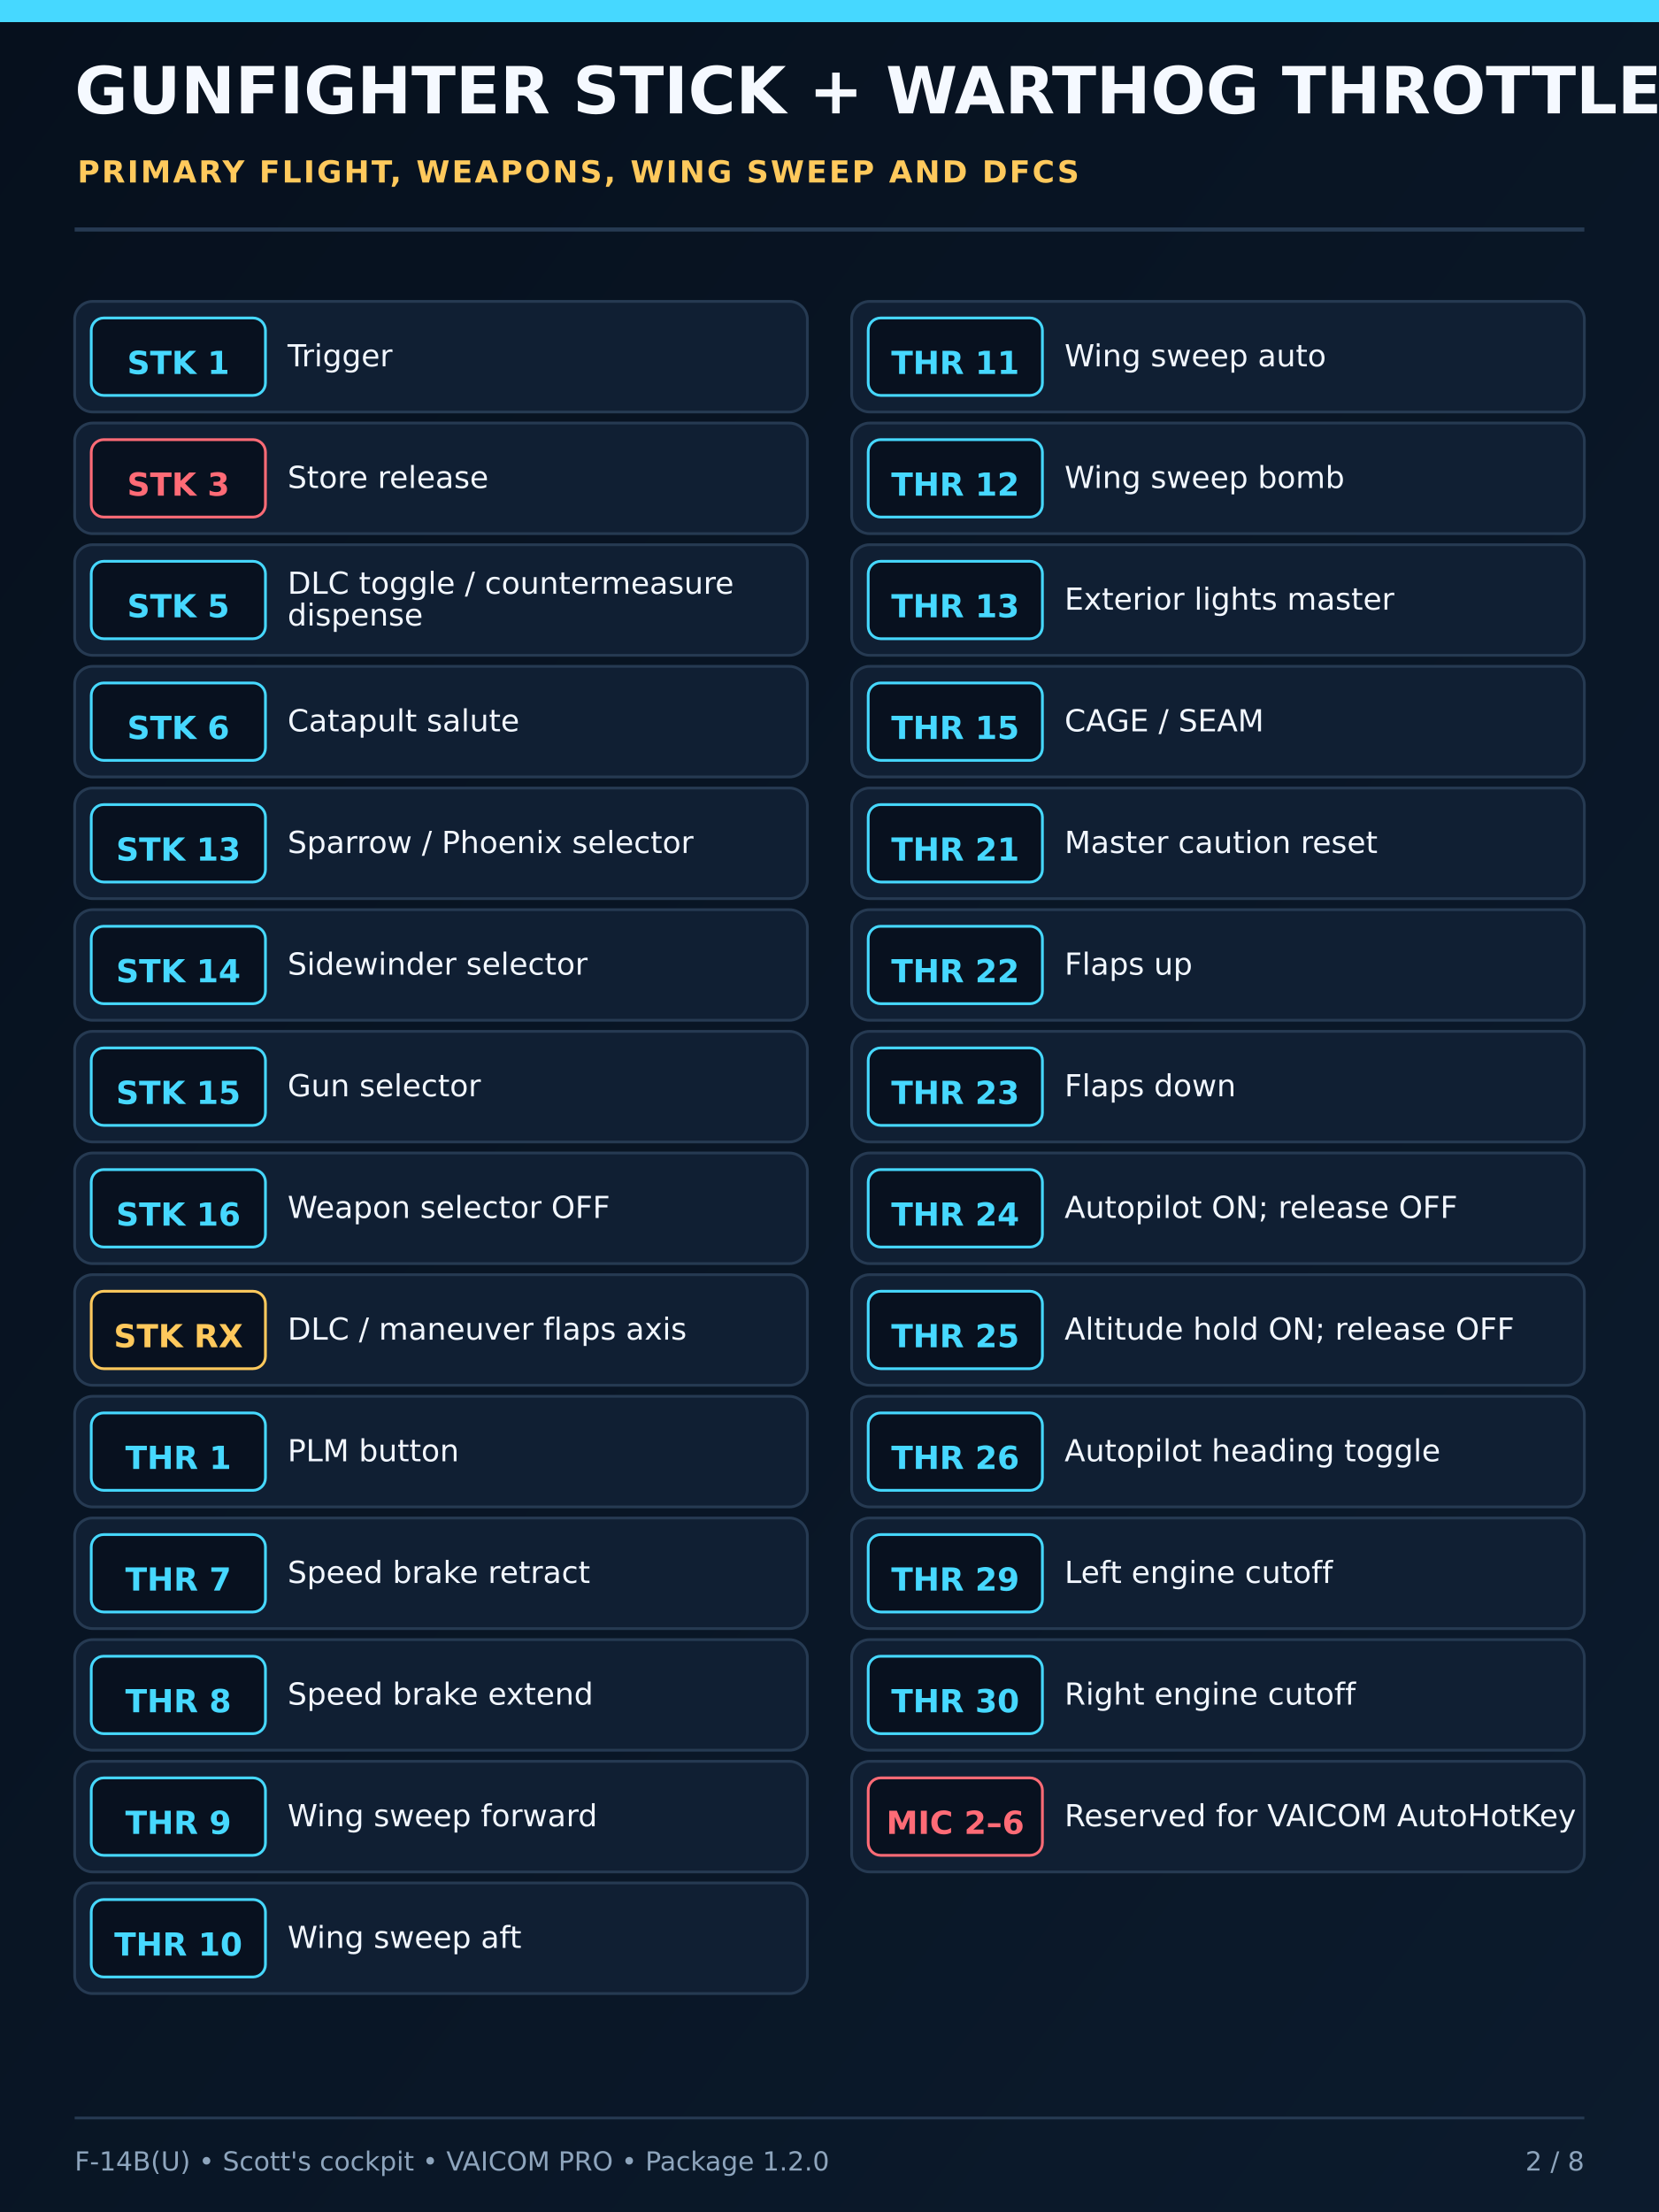
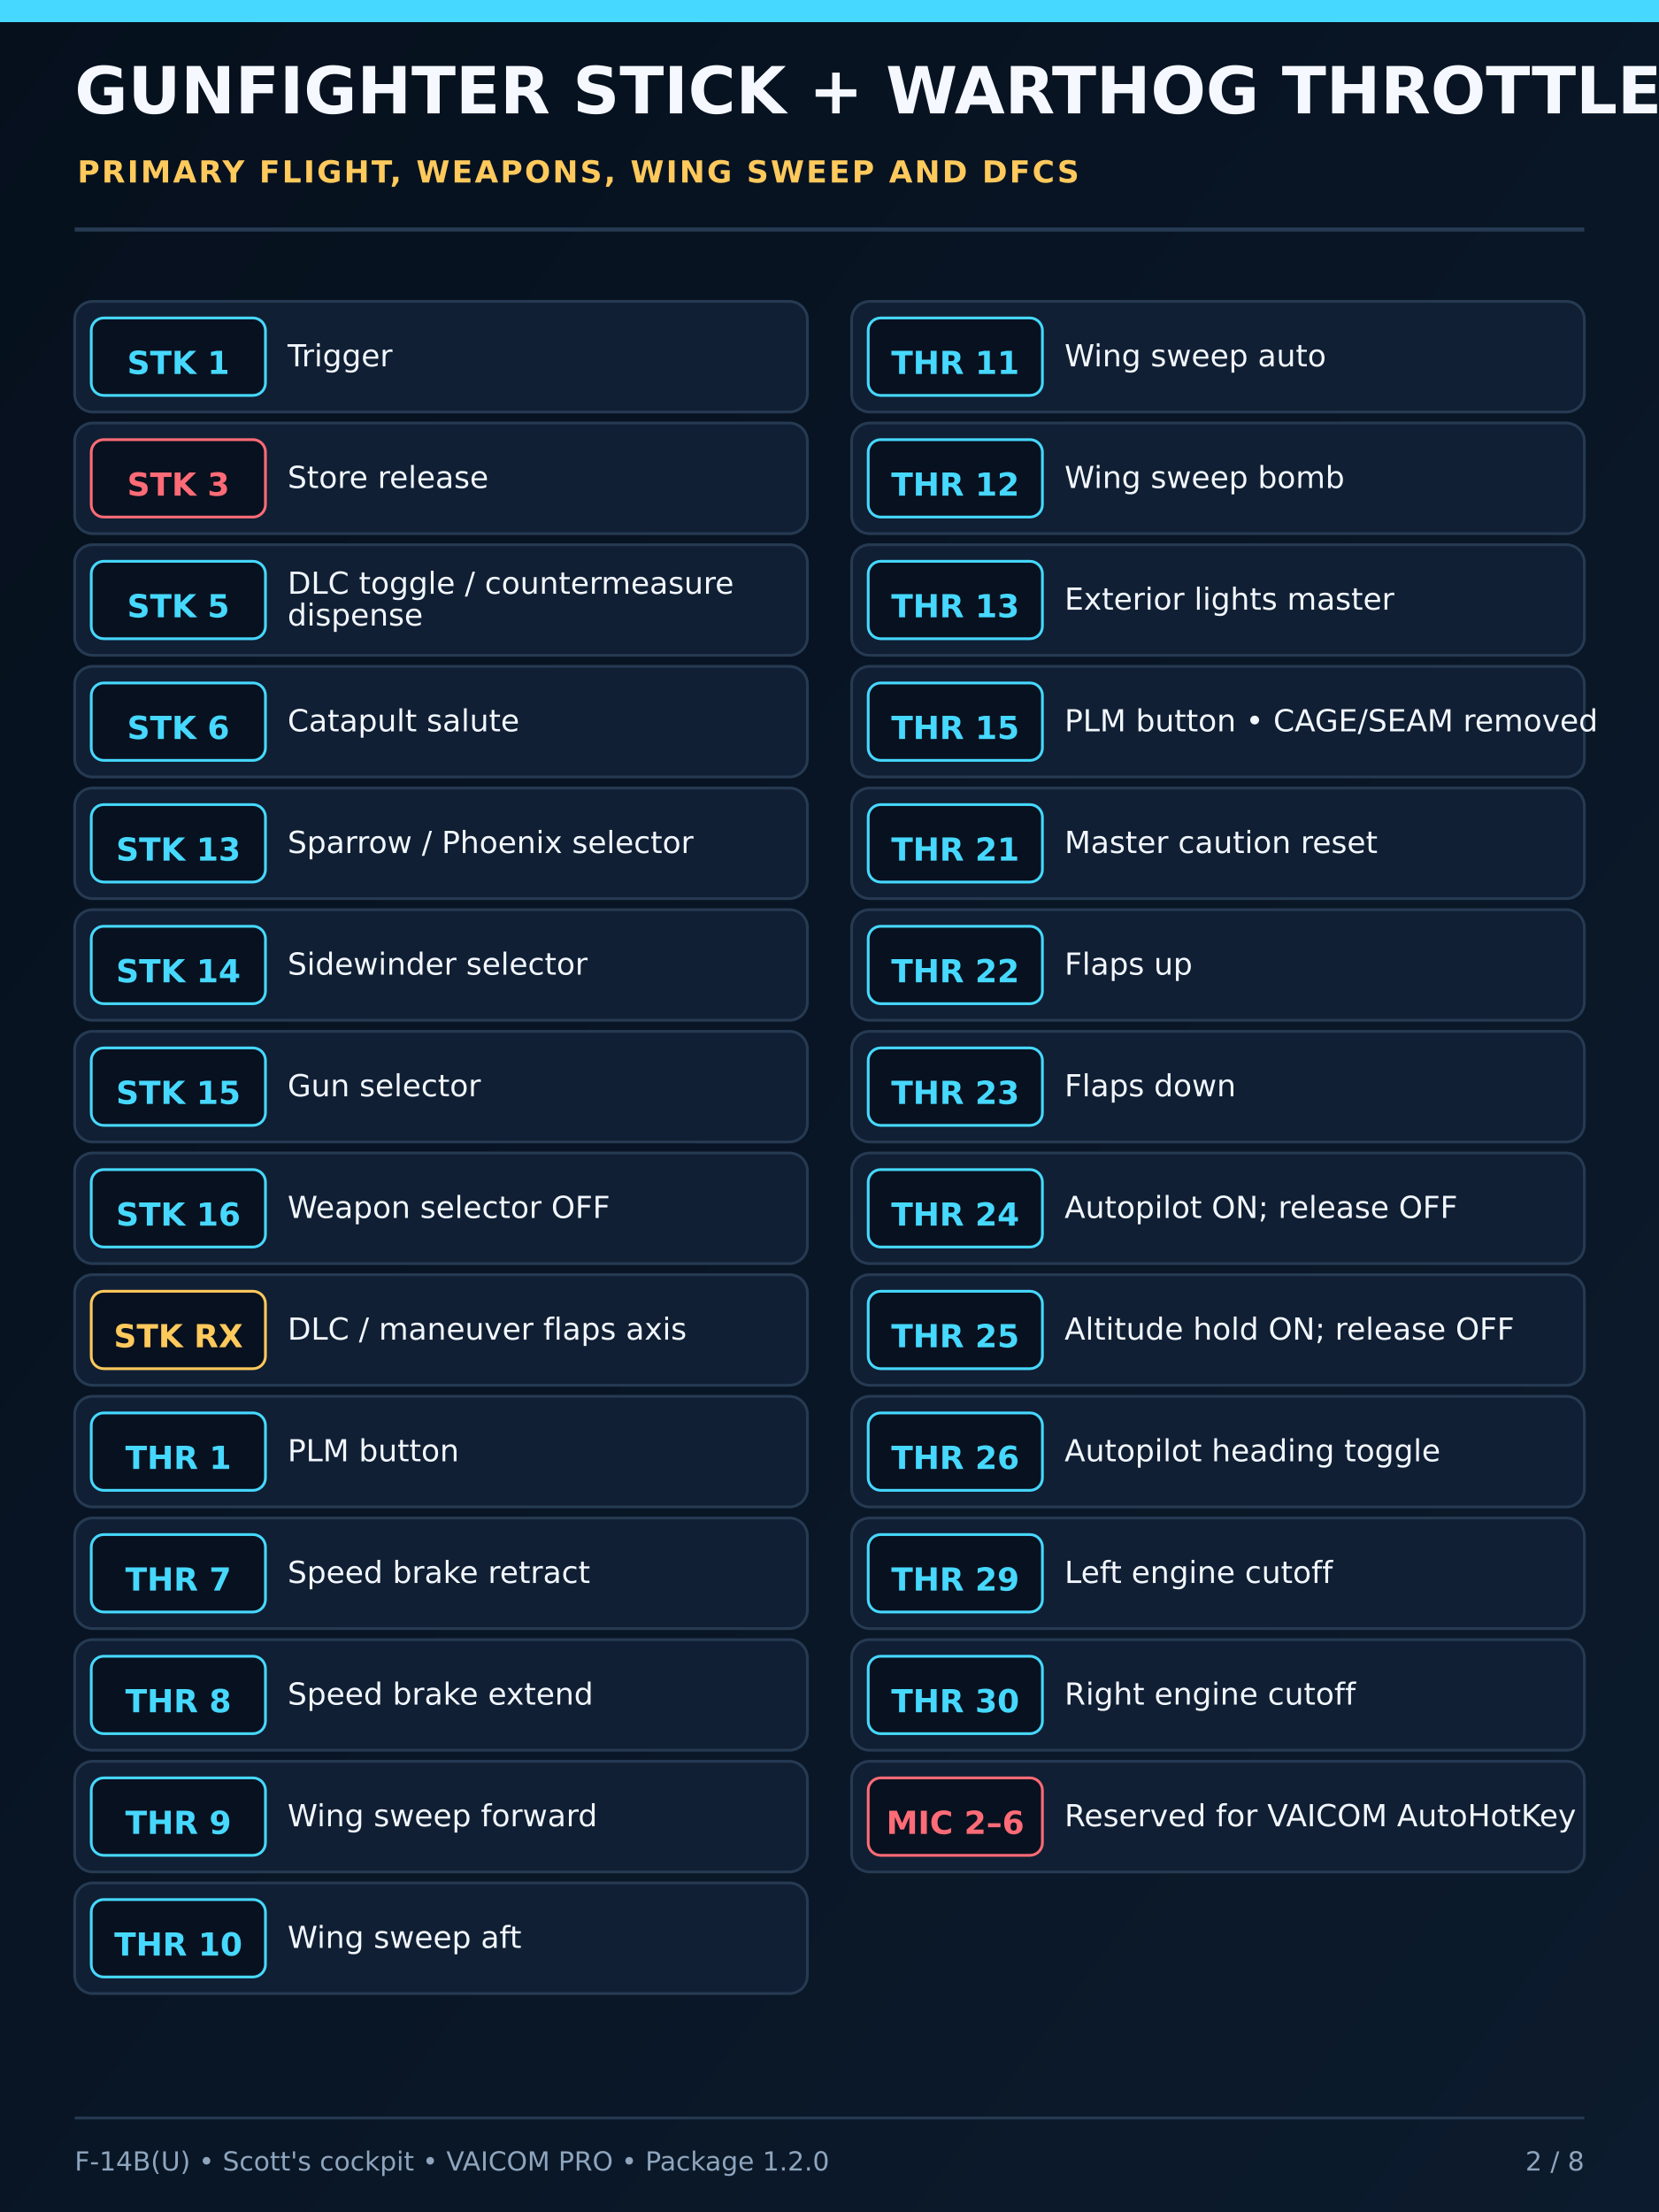
<svg xmlns="http://www.w3.org/2000/svg" width="1200" height="1600" viewBox="0 0 1200 1600">
  <defs>
    <linearGradient id="bg" x1="0" y1="0" x2="1" y2="1">
      <stop offset="0" stop-color="#06101d" />
      <stop offset="1" stop-color="#0c1b2d" />
    </linearGradient>
  </defs>
  <rect width="1200" height="1600" fill="url(#bg)" />
  <rect x="0" y="0" width="1200" height="16" fill="#46d8ff" />
  <text x="54" y="82" font-family="DejaVu Sans, Arial, sans-serif" font-size="47" font-weight="800" fill="#f5f9ff">GUNFIGHTER STICK + WARTHOG THROTTLE</text>
  <text x="56" y="132" font-family="DejaVu Sans, Arial, sans-serif" font-size="22" font-weight="700" letter-spacing="1.5" fill="#ffc95c">PRIMARY FLIGHT, WEAPONS, WING SWEEP AND DFCS</text>
  <line x1="54" y1="166" x2="1146" y2="166" stroke="#263a52" stroke-width="3" />
  <g font-family="DejaVu Sans, Arial, sans-serif">
    <rect x="54" y="218" width="530" height="80" rx="13" fill="#101f33" stroke="#263a52" stroke-width="2" />
    <rect x="66" y="230" width="126" height="56" rx="9" fill="#08111f" stroke="#46d8ff" stroke-width="2" />
    <text x="129" y="264" text-anchor="middle" dominant-baseline="middle" font-size="23" font-weight="700" fill="#46d8ff">STK 1</text>
    <text x="208" y="265" font-size="22" font-weight="500" fill="#f2f7ff">Trigger</text>
    <rect x="54" y="306" width="530" height="80" rx="13" fill="#101f33" stroke="#263a52" stroke-width="2" />
    <rect x="66" y="318" width="126" height="56" rx="9" fill="#08111f" stroke="#ff6b76" stroke-width="2" />
    <text x="129" y="352" text-anchor="middle" dominant-baseline="middle" font-size="23" font-weight="700" fill="#ff6b76">STK 3</text>
    <text x="208" y="353" font-size="22" font-weight="500" fill="#f2f7ff">Store release</text>
    <rect x="54" y="394" width="530" height="80" rx="13" fill="#101f33" stroke="#263a52" stroke-width="2" />
    <rect x="66" y="406" width="126" height="56" rx="9" fill="#08111f" stroke="#46d8ff" stroke-width="2" />
    <text x="129" y="440" text-anchor="middle" dominant-baseline="middle" font-size="23" font-weight="700" fill="#46d8ff">STK 5</text>
    <text x="208" y="429.5" font-size="22" font-weight="500" fill="#f2f7ff">DLC toggle / countermeasure</text>
    <text x="208" y="452.5" font-size="22" font-weight="500" fill="#f2f7ff">dispense</text>
    <rect x="54" y="482" width="530" height="80" rx="13" fill="#101f33" stroke="#263a52" stroke-width="2" />
    <rect x="66" y="494" width="126" height="56" rx="9" fill="#08111f" stroke="#46d8ff" stroke-width="2" />
    <text x="129" y="528" text-anchor="middle" dominant-baseline="middle" font-size="23" font-weight="700" fill="#46d8ff">STK 6</text>
    <text x="208" y="529" font-size="22" font-weight="500" fill="#f2f7ff">Catapult salute</text>
    <rect x="54" y="570" width="530" height="80" rx="13" fill="#101f33" stroke="#263a52" stroke-width="2" />
    <rect x="66" y="582" width="126" height="56" rx="9" fill="#08111f" stroke="#46d8ff" stroke-width="2" />
    <text x="129" y="616" text-anchor="middle" dominant-baseline="middle" font-size="23" font-weight="700" fill="#46d8ff">STK 13</text>
    <text x="208" y="617" font-size="22" font-weight="500" fill="#f2f7ff">Sparrow / Phoenix selector</text>
    <rect x="54" y="658" width="530" height="80" rx="13" fill="#101f33" stroke="#263a52" stroke-width="2" />
    <rect x="66" y="670" width="126" height="56" rx="9" fill="#08111f" stroke="#46d8ff" stroke-width="2" />
    <text x="129" y="704" text-anchor="middle" dominant-baseline="middle" font-size="23" font-weight="700" fill="#46d8ff">STK 14</text>
    <text x="208" y="705" font-size="22" font-weight="500" fill="#f2f7ff">Sidewinder selector</text>
    <rect x="54" y="746" width="530" height="80" rx="13" fill="#101f33" stroke="#263a52" stroke-width="2" />
    <rect x="66" y="758" width="126" height="56" rx="9" fill="#08111f" stroke="#46d8ff" stroke-width="2" />
    <text x="129" y="792" text-anchor="middle" dominant-baseline="middle" font-size="23" font-weight="700" fill="#46d8ff">STK 15</text>
    <text x="208" y="793" font-size="22" font-weight="500" fill="#f2f7ff">Gun selector</text>
    <rect x="54" y="834" width="530" height="80" rx="13" fill="#101f33" stroke="#263a52" stroke-width="2" />
    <rect x="66" y="846" width="126" height="56" rx="9" fill="#08111f" stroke="#46d8ff" stroke-width="2" />
    <text x="129" y="880" text-anchor="middle" dominant-baseline="middle" font-size="23" font-weight="700" fill="#46d8ff">STK 16</text>
    <text x="208" y="881" font-size="22" font-weight="500" fill="#f2f7ff">Weapon selector OFF</text>
    <rect x="54" y="922" width="530" height="80" rx="13" fill="#101f33" stroke="#263a52" stroke-width="2" />
    <rect x="66" y="934" width="126" height="56" rx="9" fill="#08111f" stroke="#ffc95c" stroke-width="2" />
    <text x="129" y="968" text-anchor="middle" dominant-baseline="middle" font-size="23" font-weight="700" fill="#ffc95c">STK RX</text>
    <text x="208" y="969" font-size="22" font-weight="500" fill="#f2f7ff">DLC / maneuver flaps axis</text>
    <rect x="54" y="1010" width="530" height="80" rx="13" fill="#101f33" stroke="#263a52" stroke-width="2" />
    <rect x="66" y="1022" width="126" height="56" rx="9" fill="#08111f" stroke="#46d8ff" stroke-width="2" />
    <text x="129" y="1056" text-anchor="middle" dominant-baseline="middle" font-size="23" font-weight="700" fill="#46d8ff">THR 1</text>
    <text x="208" y="1057" font-size="22" font-weight="500" fill="#f2f7ff">PLM button</text>
    <rect x="54" y="1098" width="530" height="80" rx="13" fill="#101f33" stroke="#263a52" stroke-width="2" />
    <rect x="66" y="1110" width="126" height="56" rx="9" fill="#08111f" stroke="#46d8ff" stroke-width="2" />
    <text x="129" y="1144" text-anchor="middle" dominant-baseline="middle" font-size="23" font-weight="700" fill="#46d8ff">THR 7</text>
    <text x="208" y="1145" font-size="22" font-weight="500" fill="#f2f7ff">Speed brake retract</text>
    <rect x="54" y="1186" width="530" height="80" rx="13" fill="#101f33" stroke="#263a52" stroke-width="2" />
    <rect x="66" y="1198" width="126" height="56" rx="9" fill="#08111f" stroke="#46d8ff" stroke-width="2" />
    <text x="129" y="1232" text-anchor="middle" dominant-baseline="middle" font-size="23" font-weight="700" fill="#46d8ff">THR 8</text>
    <text x="208" y="1233" font-size="22" font-weight="500" fill="#f2f7ff">Speed brake extend</text>
    <rect x="54" y="1274" width="530" height="80" rx="13" fill="#101f33" stroke="#263a52" stroke-width="2" />
    <rect x="66" y="1286" width="126" height="56" rx="9" fill="#08111f" stroke="#46d8ff" stroke-width="2" />
    <text x="129" y="1320" text-anchor="middle" dominant-baseline="middle" font-size="23" font-weight="700" fill="#46d8ff">THR 9</text>
    <text x="208" y="1321" font-size="22" font-weight="500" fill="#f2f7ff">Wing sweep forward</text>
    <rect x="54" y="1362" width="530" height="80" rx="13" fill="#101f33" stroke="#263a52" stroke-width="2" />
    <rect x="66" y="1374" width="126" height="56" rx="9" fill="#08111f" stroke="#46d8ff" stroke-width="2" />
    <text x="129" y="1408" text-anchor="middle" dominant-baseline="middle" font-size="23" font-weight="700" fill="#46d8ff">THR 10</text>
    <text x="208" y="1409" font-size="22" font-weight="500" fill="#f2f7ff">Wing sweep aft</text>
    <rect x="616" y="218" width="530" height="80" rx="13" fill="#101f33" stroke="#263a52" stroke-width="2" />
    <rect x="628" y="230" width="126" height="56" rx="9" fill="#08111f" stroke="#46d8ff" stroke-width="2" />
    <text x="691" y="264" text-anchor="middle" dominant-baseline="middle" font-size="23" font-weight="700" fill="#46d8ff">THR 11</text>
    <text x="770" y="265" font-size="22" font-weight="500" fill="#f2f7ff">Wing sweep auto</text>
    <rect x="616" y="306" width="530" height="80" rx="13" fill="#101f33" stroke="#263a52" stroke-width="2" />
    <rect x="628" y="318" width="126" height="56" rx="9" fill="#08111f" stroke="#46d8ff" stroke-width="2" />
    <text x="691" y="352" text-anchor="middle" dominant-baseline="middle" font-size="23" font-weight="700" fill="#46d8ff">THR 12</text>
    <text x="770" y="353" font-size="22" font-weight="500" fill="#f2f7ff">Wing sweep bomb</text>
    <rect x="616" y="394" width="530" height="80" rx="13" fill="#101f33" stroke="#263a52" stroke-width="2" />
    <rect x="628" y="406" width="126" height="56" rx="9" fill="#08111f" stroke="#46d8ff" stroke-width="2" />
    <text x="691" y="440" text-anchor="middle" dominant-baseline="middle" font-size="23" font-weight="700" fill="#46d8ff">THR 13</text>
    <text x="770" y="441" font-size="22" font-weight="500" fill="#f2f7ff">Exterior lights master</text>
    <rect x="616" y="482" width="530" height="80" rx="13" fill="#101f33" stroke="#263a52" stroke-width="2" />
    <rect x="628" y="494" width="126" height="56" rx="9" fill="#08111f" stroke="#46d8ff" stroke-width="2" />
    <text x="691" y="528" text-anchor="middle" dominant-baseline="middle" font-size="23" font-weight="700" fill="#46d8ff">THR 15</text>
-     <text x="770" y="529" font-size="22" font-weight="500" fill="#f2f7ff">CAGE / SEAM</text>
+     <text x="770" y="529" font-size="22" font-weight="500" fill="#f2f7ff">PLM button • CAGE/SEAM removed</text>
    <rect x="616" y="570" width="530" height="80" rx="13" fill="#101f33" stroke="#263a52" stroke-width="2" />
    <rect x="628" y="582" width="126" height="56" rx="9" fill="#08111f" stroke="#46d8ff" stroke-width="2" />
    <text x="691" y="616" text-anchor="middle" dominant-baseline="middle" font-size="23" font-weight="700" fill="#46d8ff">THR 21</text>
    <text x="770" y="617" font-size="22" font-weight="500" fill="#f2f7ff">Master caution reset</text>
    <rect x="616" y="658" width="530" height="80" rx="13" fill="#101f33" stroke="#263a52" stroke-width="2" />
    <rect x="628" y="670" width="126" height="56" rx="9" fill="#08111f" stroke="#46d8ff" stroke-width="2" />
    <text x="691" y="704" text-anchor="middle" dominant-baseline="middle" font-size="23" font-weight="700" fill="#46d8ff">THR 22</text>
    <text x="770" y="705" font-size="22" font-weight="500" fill="#f2f7ff">Flaps up</text>
    <rect x="616" y="746" width="530" height="80" rx="13" fill="#101f33" stroke="#263a52" stroke-width="2" />
    <rect x="628" y="758" width="126" height="56" rx="9" fill="#08111f" stroke="#46d8ff" stroke-width="2" />
    <text x="691" y="792" text-anchor="middle" dominant-baseline="middle" font-size="23" font-weight="700" fill="#46d8ff">THR 23</text>
    <text x="770" y="793" font-size="22" font-weight="500" fill="#f2f7ff">Flaps down</text>
    <rect x="616" y="834" width="530" height="80" rx="13" fill="#101f33" stroke="#263a52" stroke-width="2" />
    <rect x="628" y="846" width="126" height="56" rx="9" fill="#08111f" stroke="#46d8ff" stroke-width="2" />
    <text x="691" y="880" text-anchor="middle" dominant-baseline="middle" font-size="23" font-weight="700" fill="#46d8ff">THR 24</text>
    <text x="770" y="881" font-size="22" font-weight="500" fill="#f2f7ff">Autopilot ON; release OFF</text>
    <rect x="616" y="922" width="530" height="80" rx="13" fill="#101f33" stroke="#263a52" stroke-width="2" />
    <rect x="628" y="934" width="126" height="56" rx="9" fill="#08111f" stroke="#46d8ff" stroke-width="2" />
    <text x="691" y="968" text-anchor="middle" dominant-baseline="middle" font-size="23" font-weight="700" fill="#46d8ff">THR 25</text>
    <text x="770" y="969" font-size="22" font-weight="500" fill="#f2f7ff">Altitude hold ON; release OFF</text>
    <rect x="616" y="1010" width="530" height="80" rx="13" fill="#101f33" stroke="#263a52" stroke-width="2" />
    <rect x="628" y="1022" width="126" height="56" rx="9" fill="#08111f" stroke="#46d8ff" stroke-width="2" />
    <text x="691" y="1056" text-anchor="middle" dominant-baseline="middle" font-size="23" font-weight="700" fill="#46d8ff">THR 26</text>
    <text x="770" y="1057" font-size="22" font-weight="500" fill="#f2f7ff">Autopilot heading toggle</text>
    <rect x="616" y="1098" width="530" height="80" rx="13" fill="#101f33" stroke="#263a52" stroke-width="2" />
    <rect x="628" y="1110" width="126" height="56" rx="9" fill="#08111f" stroke="#46d8ff" stroke-width="2" />
    <text x="691" y="1144" text-anchor="middle" dominant-baseline="middle" font-size="23" font-weight="700" fill="#46d8ff">THR 29</text>
    <text x="770" y="1145" font-size="22" font-weight="500" fill="#f2f7ff">Left engine cutoff</text>
    <rect x="616" y="1186" width="530" height="80" rx="13" fill="#101f33" stroke="#263a52" stroke-width="2" />
    <rect x="628" y="1198" width="126" height="56" rx="9" fill="#08111f" stroke="#46d8ff" stroke-width="2" />
    <text x="691" y="1232" text-anchor="middle" dominant-baseline="middle" font-size="23" font-weight="700" fill="#46d8ff">THR 30</text>
    <text x="770" y="1233" font-size="22" font-weight="500" fill="#f2f7ff">Right engine cutoff</text>
    <rect x="616" y="1274" width="530" height="80" rx="13" fill="#101f33" stroke="#263a52" stroke-width="2" />
    <rect x="628" y="1286" width="126" height="56" rx="9" fill="#08111f" stroke="#ff6b76" stroke-width="2" />
    <text x="691" y="1320" text-anchor="middle" dominant-baseline="middle" font-size="23" font-weight="700" fill="#ff6b76">MIC 2–6</text>
    <text x="770" y="1321" font-size="22" font-weight="500" fill="#f2f7ff">Reserved for VAICOM AutoHotKey</text>
  </g>
  <line x1="54" y1="1532" x2="1146" y2="1532" stroke="#263a52" stroke-width="2" />
  <text x="54" y="1570" font-family="DejaVu Sans, Arial, sans-serif" font-size="19" fill="#8ea5bd">F-14B(U) • Scott's cockpit • VAICOM PRO • Package 1.2.0</text>
  <text x="1146" y="1570" text-anchor="end" font-family="DejaVu Sans, Arial, sans-serif" font-size="19" fill="#8ea5bd">2 / 8</text>
</svg>
